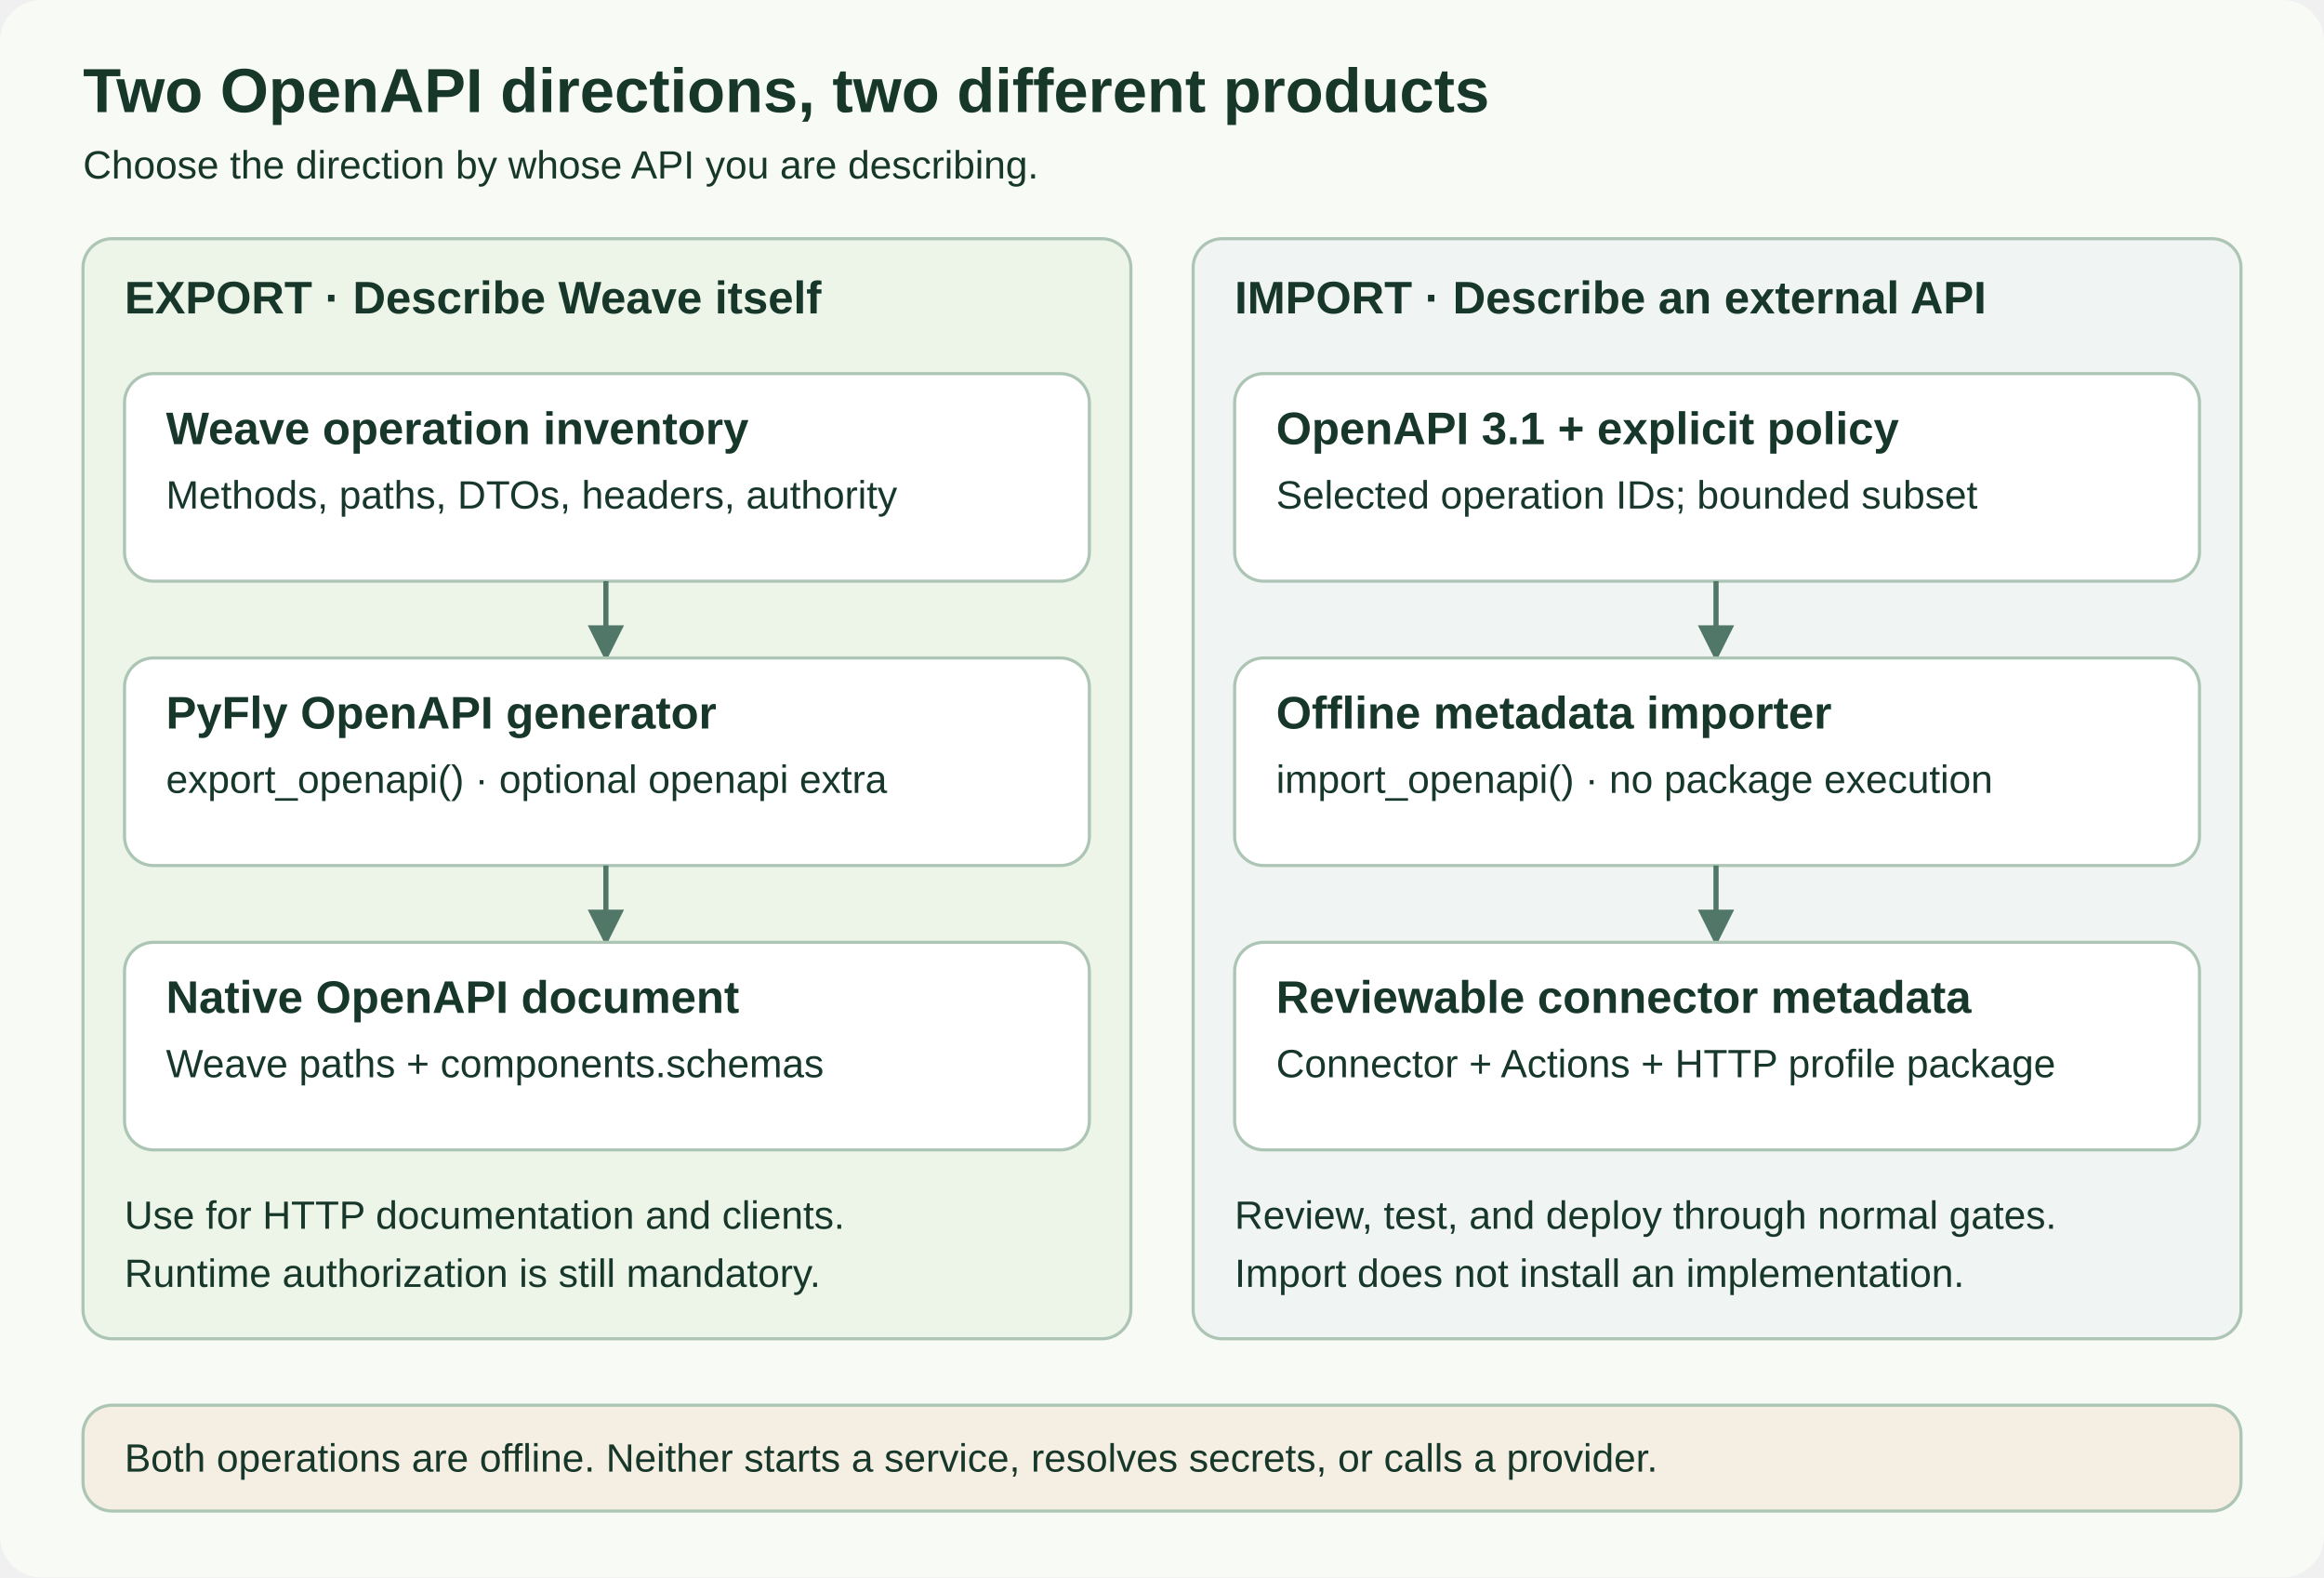
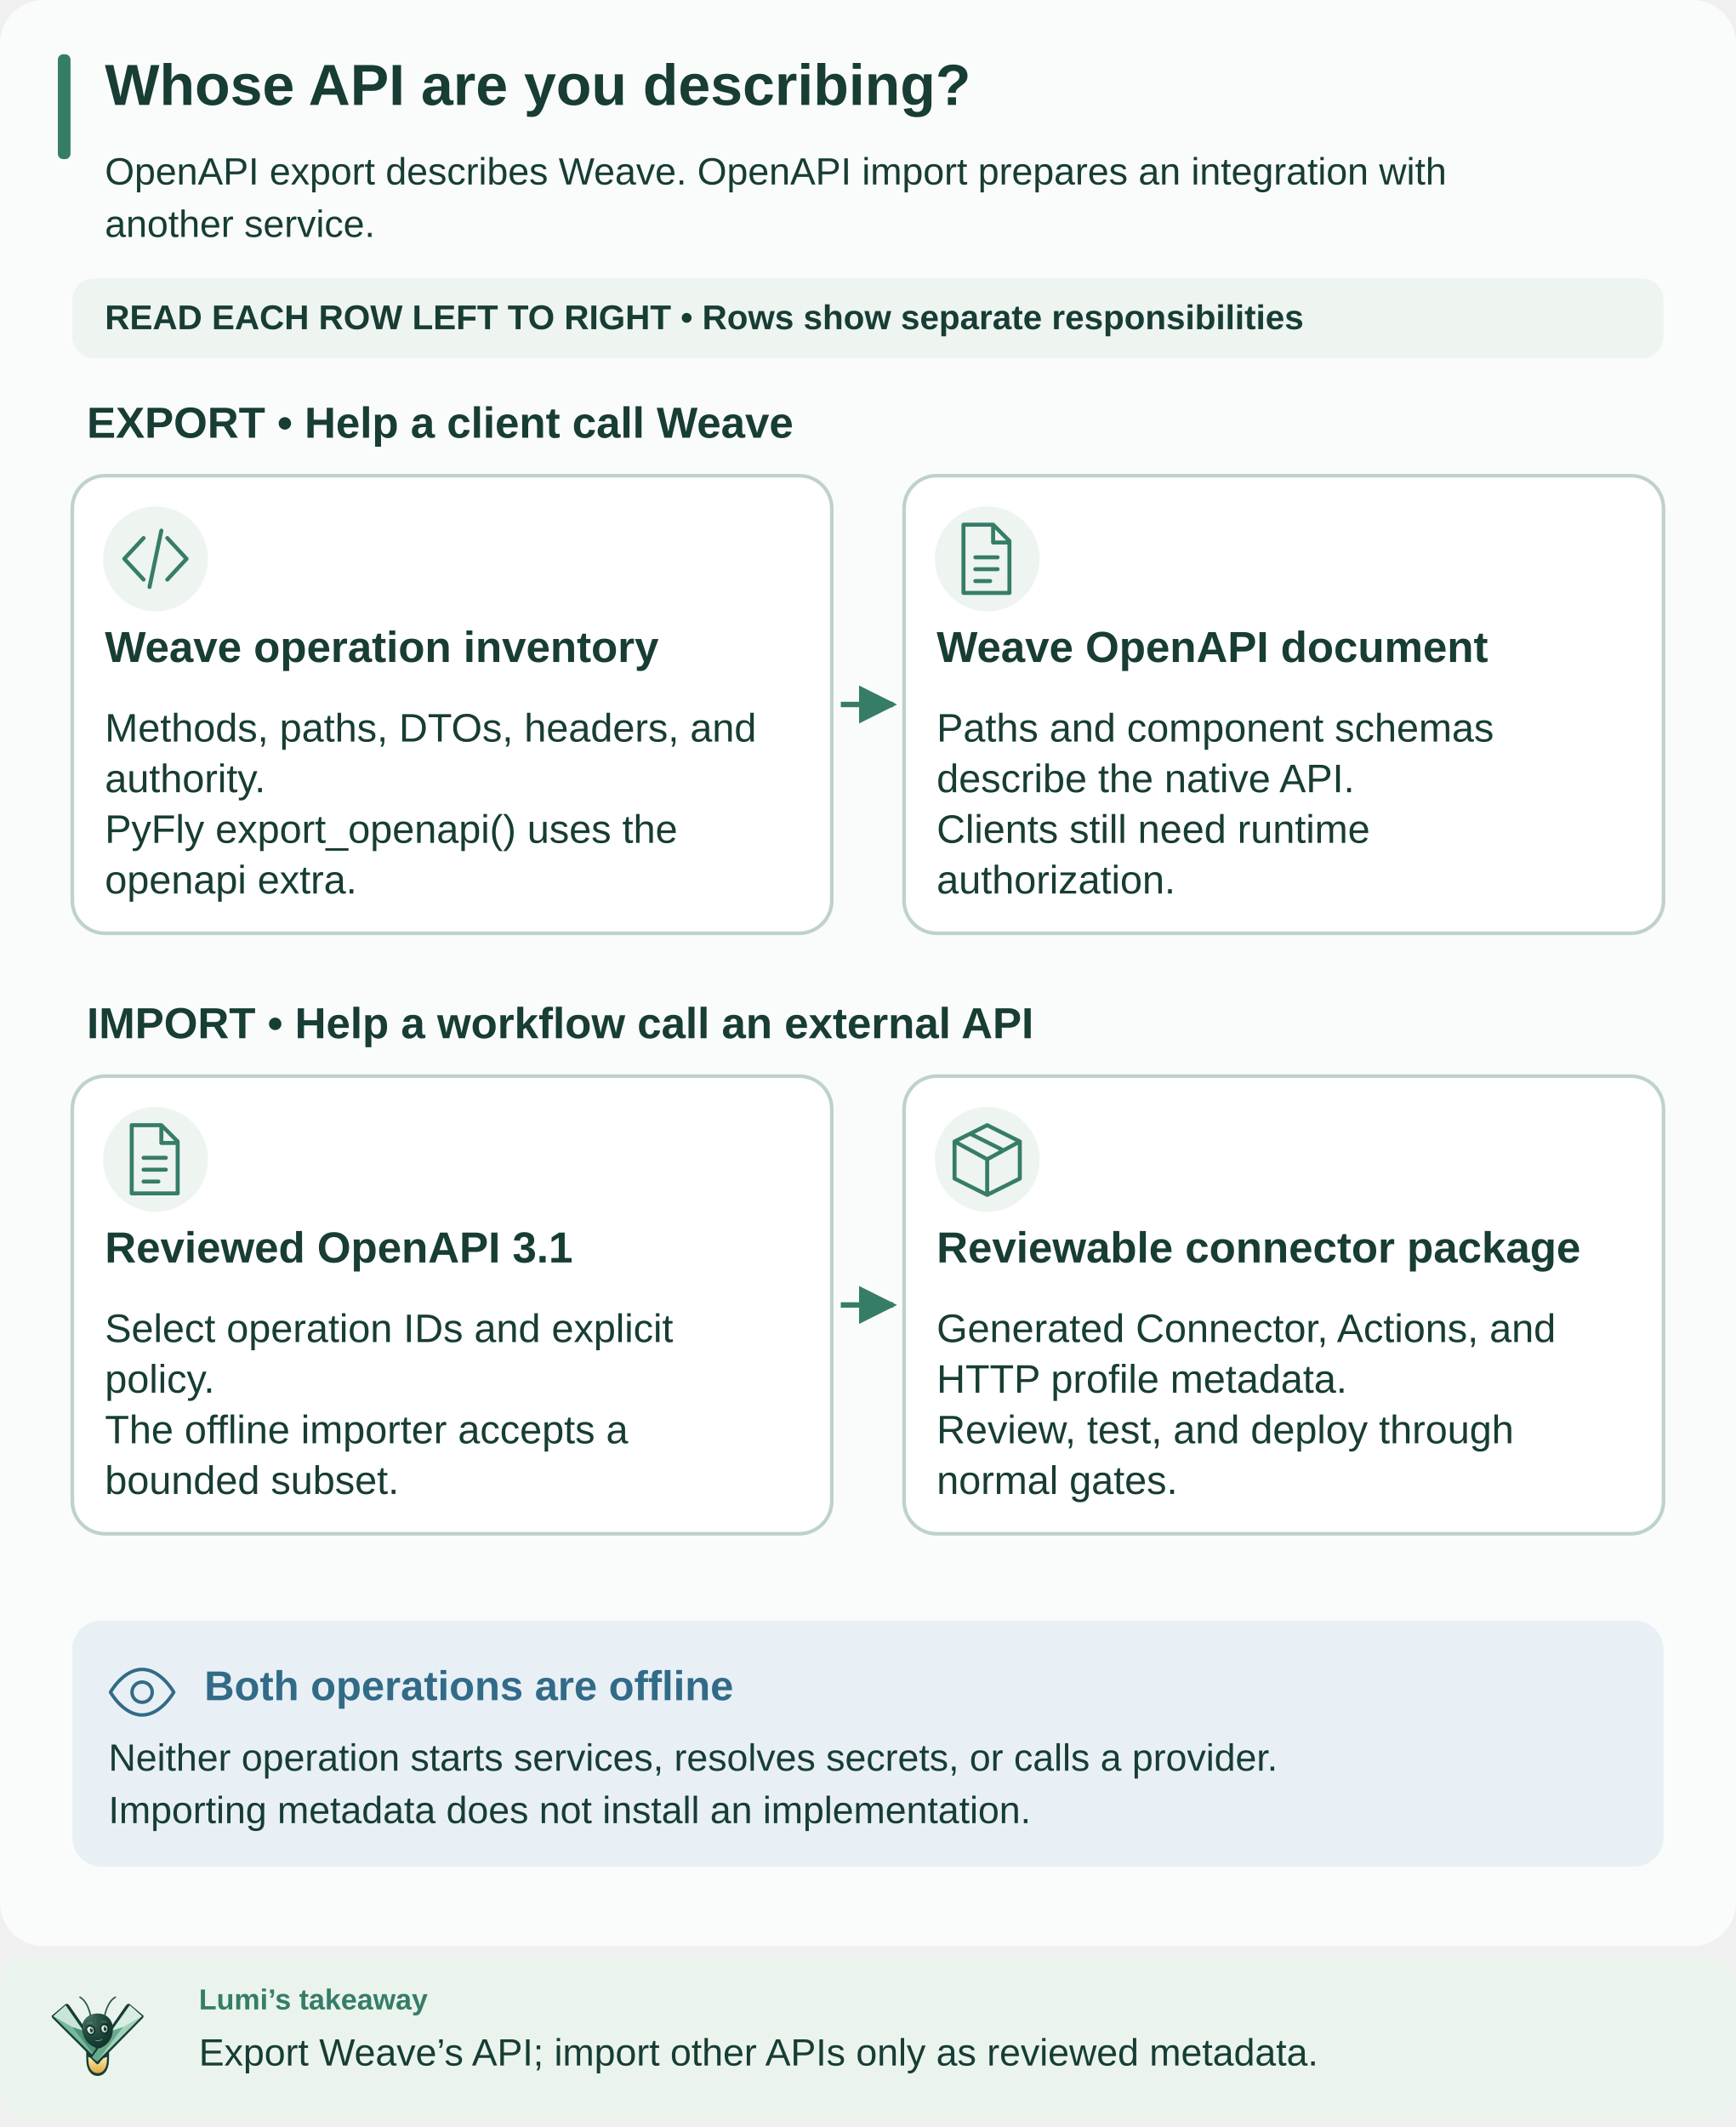
- <svg xmlns="http://www.w3.org/2000/svg" width="1120" height="760" viewBox="0 0 1120 760" role="img" aria-labelledby="title desc">
+ <svg xmlns="http://www.w3.org/2000/svg" width="960" height="1176" viewBox="0 0 960 1176" role="img" aria-labelledby="title desc">
  <defs>
-     <marker id="arrow" viewBox="0 0 10 10" refX="9" refY="5" markerWidth="7" markerHeight="7" orient="auto-start-reverse">
-       <path d="M0 0 L10 5 L0 10Z" fill="#507767" />
+     <marker id="arrow" viewBox="0 0 10 10" refX="9" refY="5" markerWidth="7" markerHeight="7" orient="auto">
+       <path d="M0 0 10 5 0 10z" fill="#367D68" />
    </marker>
  </defs>
-   <style>text{font-family:Arial,Helvetica,sans-serif;fill:#16372a}.title{font-size:30px;font-weight:700}.label{font-size:22px;font-weight:700}.body{font-size:19px}.small{font-size:18px}.edge{fill:none;stroke:#507767;stroke-width:2.5;marker-end:url(#arrow)}.return{fill:none;stroke:#507767;stroke-width:2;stroke-dasharray:7 5;marker-end:url(#arrow)}</style>
-   <rect width="1120" height="760" rx="20" fill="#f7faf5" />
-   <text class="title" x="40" y="54">Two OpenAPI directions, two different products</text>
-   <text class="body" x="40" y="86">Choose the direction by whose API you are describing.</text>
-   <rect x="40" y="115" width="505" height="530" rx="14" fill="#edf4e8" stroke="#adc5b5" stroke-width="1.5" />
-   <rect x="575" y="115" width="505" height="530" rx="14" fill="#f0f4f2" stroke="#adc5b5" stroke-width="1.5" />
-   <text class="label" x="60" y="151">EXPORT · Describe Weave itself</text>
-   <text class="label" x="595" y="151">IMPORT · Describe an external API</text>
-   <rect x="60" y="180" width="465" height="100" rx="14" fill="#ffffff" stroke="#adc5b5" stroke-width="1.5" />
-   <text class="label" x="80" y="214">Weave operation inventory</text>
-   <text class="body" x="80" y="245">Methods, paths, DTOs, headers, authority</text>
-   <path class="edge" d="M292 280 V317" />
-   <rect x="60" y="317" width="465" height="100" rx="14" fill="#ffffff" stroke="#adc5b5" stroke-width="1.5" />
-   <text class="label" x="80" y="351">PyFly OpenAPI generator</text>
-   <text class="body" x="80" y="382">export_openapi()  ·  optional openapi extra</text>
-   <path class="edge" d="M292 417 V454" />
-   <rect x="60" y="454" width="465" height="100" rx="14" fill="#ffffff" stroke="#adc5b5" stroke-width="1.5" />
-   <text class="label" x="80" y="488">Native OpenAPI document</text>
-   <text class="body" x="80" y="519">Weave paths + components.schemas</text>
-   <text class="body" x="60" y="592">Use for HTTP documentation and clients.</text>
-   <text class="body" x="60" y="620">Runtime authorization is still mandatory.</text>
-   <rect x="595" y="180" width="465" height="100" rx="14" fill="#ffffff" stroke="#adc5b5" stroke-width="1.5" />
-   <text class="label" x="615" y="214">OpenAPI 3.1 + explicit policy</text>
-   <text class="body" x="615" y="245">Selected operation IDs; bounded subset</text>
-   <path class="edge" d="M827 280 V317" />
-   <rect x="595" y="317" width="465" height="100" rx="14" fill="#ffffff" stroke="#adc5b5" stroke-width="1.5" />
-   <text class="label" x="615" y="351">Offline metadata importer</text>
-   <text class="body" x="615" y="382">import_openapi()  ·  no package execution</text>
-   <path class="edge" d="M827 417 V454" />
-   <rect x="595" y="454" width="465" height="100" rx="14" fill="#ffffff" stroke="#adc5b5" stroke-width="1.5" />
-   <text class="label" x="615" y="488">Reviewable connector metadata</text>
-   <text class="body" x="615" y="519">Connector + Actions + HTTP profile package</text>
-   <text class="body" x="595" y="592">Review, test, and deploy through normal gates.</text>
-   <text class="body" x="595" y="620">Import does not install an implementation.</text>
-   <rect x="40" y="677" width="1040" height="51" rx="14" fill="#f5eee2" stroke="#adc5b5" stroke-width="1.5" />
-   <text class="body" x="60" y="709">Both operations are offline. Neither starts a service, resolves secrets, or calls a provider.</text>
+   <style>text{font-family:Arial,Helvetica,sans-serif}.edge{stroke:#367D68;stroke-width:3;fill:none;marker-end:url(#arrow)}</style>
+   <rect width="960" height="1076" rx="24" fill="#FAFCFB" />
+   <rect x="32" y="30" width="7" height="58" rx="3" fill="#367D68" />
+   <text x="58" y="58" font-size="32" font-weight="700" fill="#173D34">Whose API are you describing?</text>
+   <text x="58" y="102" font-size="21" font-weight="400" fill="#173D34">OpenAPI export describes Weave. OpenAPI import prepares an integration with</text>
+   <text x="58" y="131" font-size="21" font-weight="400" fill="#173D34">another service.</text>
+   <rect x="40" y="154" width="880" height="44" rx="12" fill="#EEF4F0" />
+   <text x="58" y="182" font-size="19" font-weight="600" fill="#173D34">READ EACH ROW LEFT TO RIGHT  •  Rows show separate responsibilities</text>
+   <text x="48" y="242" font-size="24" font-weight="700" fill="#173D34">EXPORT • Help a client call Weave</text>
+   <rect x="40.0" y="263" width="420.0" height="253" rx="18" fill="white" stroke="#BFD2C8" stroke-width="2" />
+   <circle cx="86.0" cy="309" r="29" fill="#EEF4F0" />
+   <g transform="translate(63.0 286) scale(0.82)" stroke="#367D68" stroke-width="2.7" fill="none" stroke-linecap="round" stroke-linejoin="round">
+     <path d="m20 14-13 14 13 14 M36 14l13 14-13 14 M32 9l-8 38" />
+   </g>
+   <text x="58.0" y="366" font-size="24" font-weight="700" fill="#173D34">Weave operation inventory</text>
+   <text x="58.0" y="410" font-size="22" font-weight="400" fill="#173D34">Methods, paths, DTOs, headers, and</text>
+   <text x="58.0" y="438" font-size="22" font-weight="400" fill="#173D34">authority.</text>
+   <text x="58.0" y="466" font-size="22" font-weight="400" fill="#173D34">PyFly export_openapi() uses the</text>
+   <text x="58.0" y="494" font-size="22" font-weight="400" fill="#173D34">openapi extra.</text>
+   <path class="edge" d="M465.0 389.5h29" />
+   <rect x="500.0" y="263" width="420.0" height="253" rx="18" fill="white" stroke="#BFD2C8" stroke-width="2" />
+   <circle cx="546.0" cy="309" r="29" fill="#EEF4F0" />
+   <g transform="translate(523.0 286) scale(0.82)" stroke="#367D68" stroke-width="2.7" fill="none" stroke-linecap="round" stroke-linejoin="round">
+     <path d="M12 5h20l11 11v35H12z M32 5v12h11 M20 27h15 M20 35h15 M20 43h10" />
+   </g>
+   <text x="518.0" y="366" font-size="24" font-weight="700" fill="#173D34">Weave OpenAPI document</text>
+   <text x="518.0" y="410" font-size="22" font-weight="400" fill="#173D34">Paths and component schemas</text>
+   <text x="518.0" y="438" font-size="22" font-weight="400" fill="#173D34">describe the native API.</text>
+   <text x="518.0" y="466" font-size="22" font-weight="400" fill="#173D34">Clients still need runtime</text>
+   <text x="518.0" y="494" font-size="22" font-weight="400" fill="#173D34">authorization.</text>
+   <text x="48" y="574" font-size="24" font-weight="700" fill="#173D34">IMPORT • Help a workflow call an external API</text>
+   <rect x="40.0" y="595" width="420.0" height="253" rx="18" fill="white" stroke="#BFD2C8" stroke-width="2" />
+   <circle cx="86.0" cy="641" r="29" fill="#EEF4F0" />
+   <g transform="translate(63.0 618) scale(0.82)" stroke="#367D68" stroke-width="2.7" fill="none" stroke-linecap="round" stroke-linejoin="round">
+     <path d="M12 5h20l11 11v35H12z M32 5v12h11 M20 27h15 M20 35h15 M20 43h10" />
+   </g>
+   <text x="58.0" y="698" font-size="24" font-weight="700" fill="#173D34">Reviewed OpenAPI 3.1</text>
+   <text x="58.0" y="742" font-size="22" font-weight="400" fill="#173D34">Select operation IDs and explicit</text>
+   <text x="58.0" y="770" font-size="22" font-weight="400" fill="#173D34">policy.</text>
+   <text x="58.0" y="798" font-size="22" font-weight="400" fill="#173D34">The offline importer accepts a</text>
+   <text x="58.0" y="826" font-size="22" font-weight="400" fill="#173D34">bounded subset.</text>
+   <path class="edge" d="M465.0 721.5h29" />
+   <rect x="500.0" y="595" width="420.0" height="253" rx="18" fill="white" stroke="#BFD2C8" stroke-width="2" />
+   <circle cx="546.0" cy="641" r="29" fill="#EEF4F0" />
+   <g transform="translate(523.0 618) scale(0.82)" stroke="#367D68" stroke-width="2.7" fill="none" stroke-linecap="round" stroke-linejoin="round">
+     <path d="m6 16 22-11 22 11v25L28 52 6 41z M6 16l22 12 22-12 M28 28v24 M17 11l22 11" />
+   </g>
+   <text x="518.0" y="698" font-size="24" font-weight="700" fill="#173D34">Reviewable connector package</text>
+   <text x="518.0" y="742" font-size="22" font-weight="400" fill="#173D34">Generated Connector, Actions, and</text>
+   <text x="518.0" y="770" font-size="22" font-weight="400" fill="#173D34">HTTP profile metadata.</text>
+   <text x="518.0" y="798" font-size="22" font-weight="400" fill="#173D34">Review, test, and deploy through</text>
+   <text x="518.0" y="826" font-size="22" font-weight="400" fill="#173D34">normal gates.</text>
+   <rect x="40" y="896" width="880" height="136" rx="16" fill="#E8F0F6" />
+   <g transform="translate(59 916) scale(0.7)" stroke="#326B88" stroke-width="2.7" fill="none" stroke-linecap="round" stroke-linejoin="round">
+     <path d="M3 28s10-18 25-18 25 18 25 18-10 18-25 18S3 28 3 28z" />
+     <circle cx="28" cy="28" r="8" />
+   </g>
+   <text x="113" y="940" font-size="23" font-weight="700" fill="#326B88">Both operations are offline</text>
+   <text x="60" y="979" font-size="21" font-weight="400" fill="#173D34">Neither operation starts services, resolves secrets, or calls a provider.</text>
+   <text x="60" y="1008" font-size="21" font-weight="400" fill="#173D34">Importing metadata does not install an implementation.</text>
+   <g id="lumi-takeaway">
+     <rect x="0" y="1082" width="960" height="90" rx="16" fill="#EAF4ED" />
+     <g transform="translate(22 1093) scale(.25)">
+       <defs>
+         <radialGradient id="lumi-face" cx=".3" cy=".2" r=".9">
+           <stop stop-color="#3C6957" />
+           <stop offset=".55" stop-color="#1C463A" />
+           <stop offset="1" stop-color="#102E28" />
+         </radialGradient>
+         <linearGradient id="lumi-eye" x1="0" y1="0" x2="0" y2="1">
+           <stop stop-color="#FFFFFF" />
+           <stop offset="1" stop-color="#B8DCC8" />
+         </linearGradient>
+         <linearGradient id="lumi-lantern" x1="0" y1="0" x2="0" y2="1">
+           <stop stop-color="#FFEDAD" />
+           <stop offset="1" stop-color="#DDA743" />
+         </linearGradient>
+       </defs>
+       <g stroke-linecap="round" stroke-linejoin="round">
+         <path d="M113 89C109 67 100 51 89 45M143 89C147 67 156 51 167 45" fill="none" stroke="#315C4E" stroke-width="3.5" />
+         <path d="M102 134Q128 122 154 134L153 184C153 206 142 219 128 219C114 219 103 206 103 184Z" fill="#173D34" />
+         <path d="M107 177Q128 185 149 177L148 191C146 205 138 213 128 213C118 213 110 205 108 191Z" fill="url(#lumi-lantern)" />
+         <path d="M30 83L56 61Q61 57 66 64L142 174L130 193L28 91Q24 86 30 83Z" fill="#173D34" />
+         <path d="M57 63L135 175L129 185L30 87Z" fill="#78B89C" />
+         <path d="M57 63L96 119L72 111L30 87Z" fill="#C7E6D7" />
+         <path d="M72 111L96 119L135 175L129 185Z" fill="#4F9479" />
+         <path d="M226 83L200 61Q195 57 190 64L111 178L127 194L228 91Q232 86 226 83Z" fill="#173D34" />
+         <path d="M199 63L116 178L127 187L226 87Z" fill="#A1D1B9" />
+         <path d="M199 63L160 119L184 111L226 87Z" fill="#D8EEE3" />
+         <path d="M184 111L160 119L116 178L127 187Z" fill="#68AA8D" />
+         <g transform="rotate(-5 128 120)">
+           <path d="M94 115C93 95 108 81 128 81C148 81 163 95 162 115       C162 135 150 152 130 158C109 155 95 138 94 115Z" fill="url(#lumi-face)" />
+           <path d="M98 111C98 96 110 86 124 85" fill="none" stroke="#83AF94" stroke-width="1.2" opacity=".5" />
+           <path d="M128 87C124 99 124 106 126 112" fill="none" stroke="#58856B" stroke-width="1" opacity=".4" />
+           <path d="M103 114C104 106 111 103 117 107C124 111 124 120 119 126       C111 131 104 124 103 114Z" fill="#0C2923" />
+           <path d="M105 114C106 109 111 107 116 110C120 113 121 120 117 124       C111 127 106 122 105 114Z" fill="url(#lumi-eye)" />
+           <ellipse cx="114.5" cy="116.5" rx="3.3" ry="5.4" fill="#173D34" />
+           <circle cx="115.5" cy="113.5" r="1.4" fill="#FFFFFF" />
+           <path d="M135 112C138 105 145 103 151 108C156 114 153 124 147 127       C139 129 133 120 135 112Z" fill="#0C2923" />
+           <path d="M137 113C139 108 144 107 148 110C152 114 150 121 146 124       C140 126 136 120 137 113Z" fill="url(#lumi-eye)" />
+           <ellipse cx="145" cy="116" rx="3.3" ry="5.4" fill="#173D34" />
+           <circle cx="146" cy="113" r="1.4" fill="#FFFFFF" />
+           <path d="M106 101Q112 98 118 102M137 101Q143 98 149 102" fill="none" stroke="#6C997E" stroke-width="1.8" opacity=".65" />
+           <path d="M122 140Q129 143 136 139" fill="none" stroke="#84B295" stroke-width="1.5" />
+         </g>
+       </g>
+     </g>
+     <text x="110" y="1111" style="font-family:Arial,Helvetica,sans-serif;font-size:16px;font-weight:700;fill:#367D68">Lumi’s takeaway</text>
+     <text x="110" y="1142" style="font-family:Arial,Helvetica,sans-serif;font-size:21px;fill:#173D34">Export Weave’s API; import other APIs only as reviewed metadata.</text>
+   </g>
</svg>
